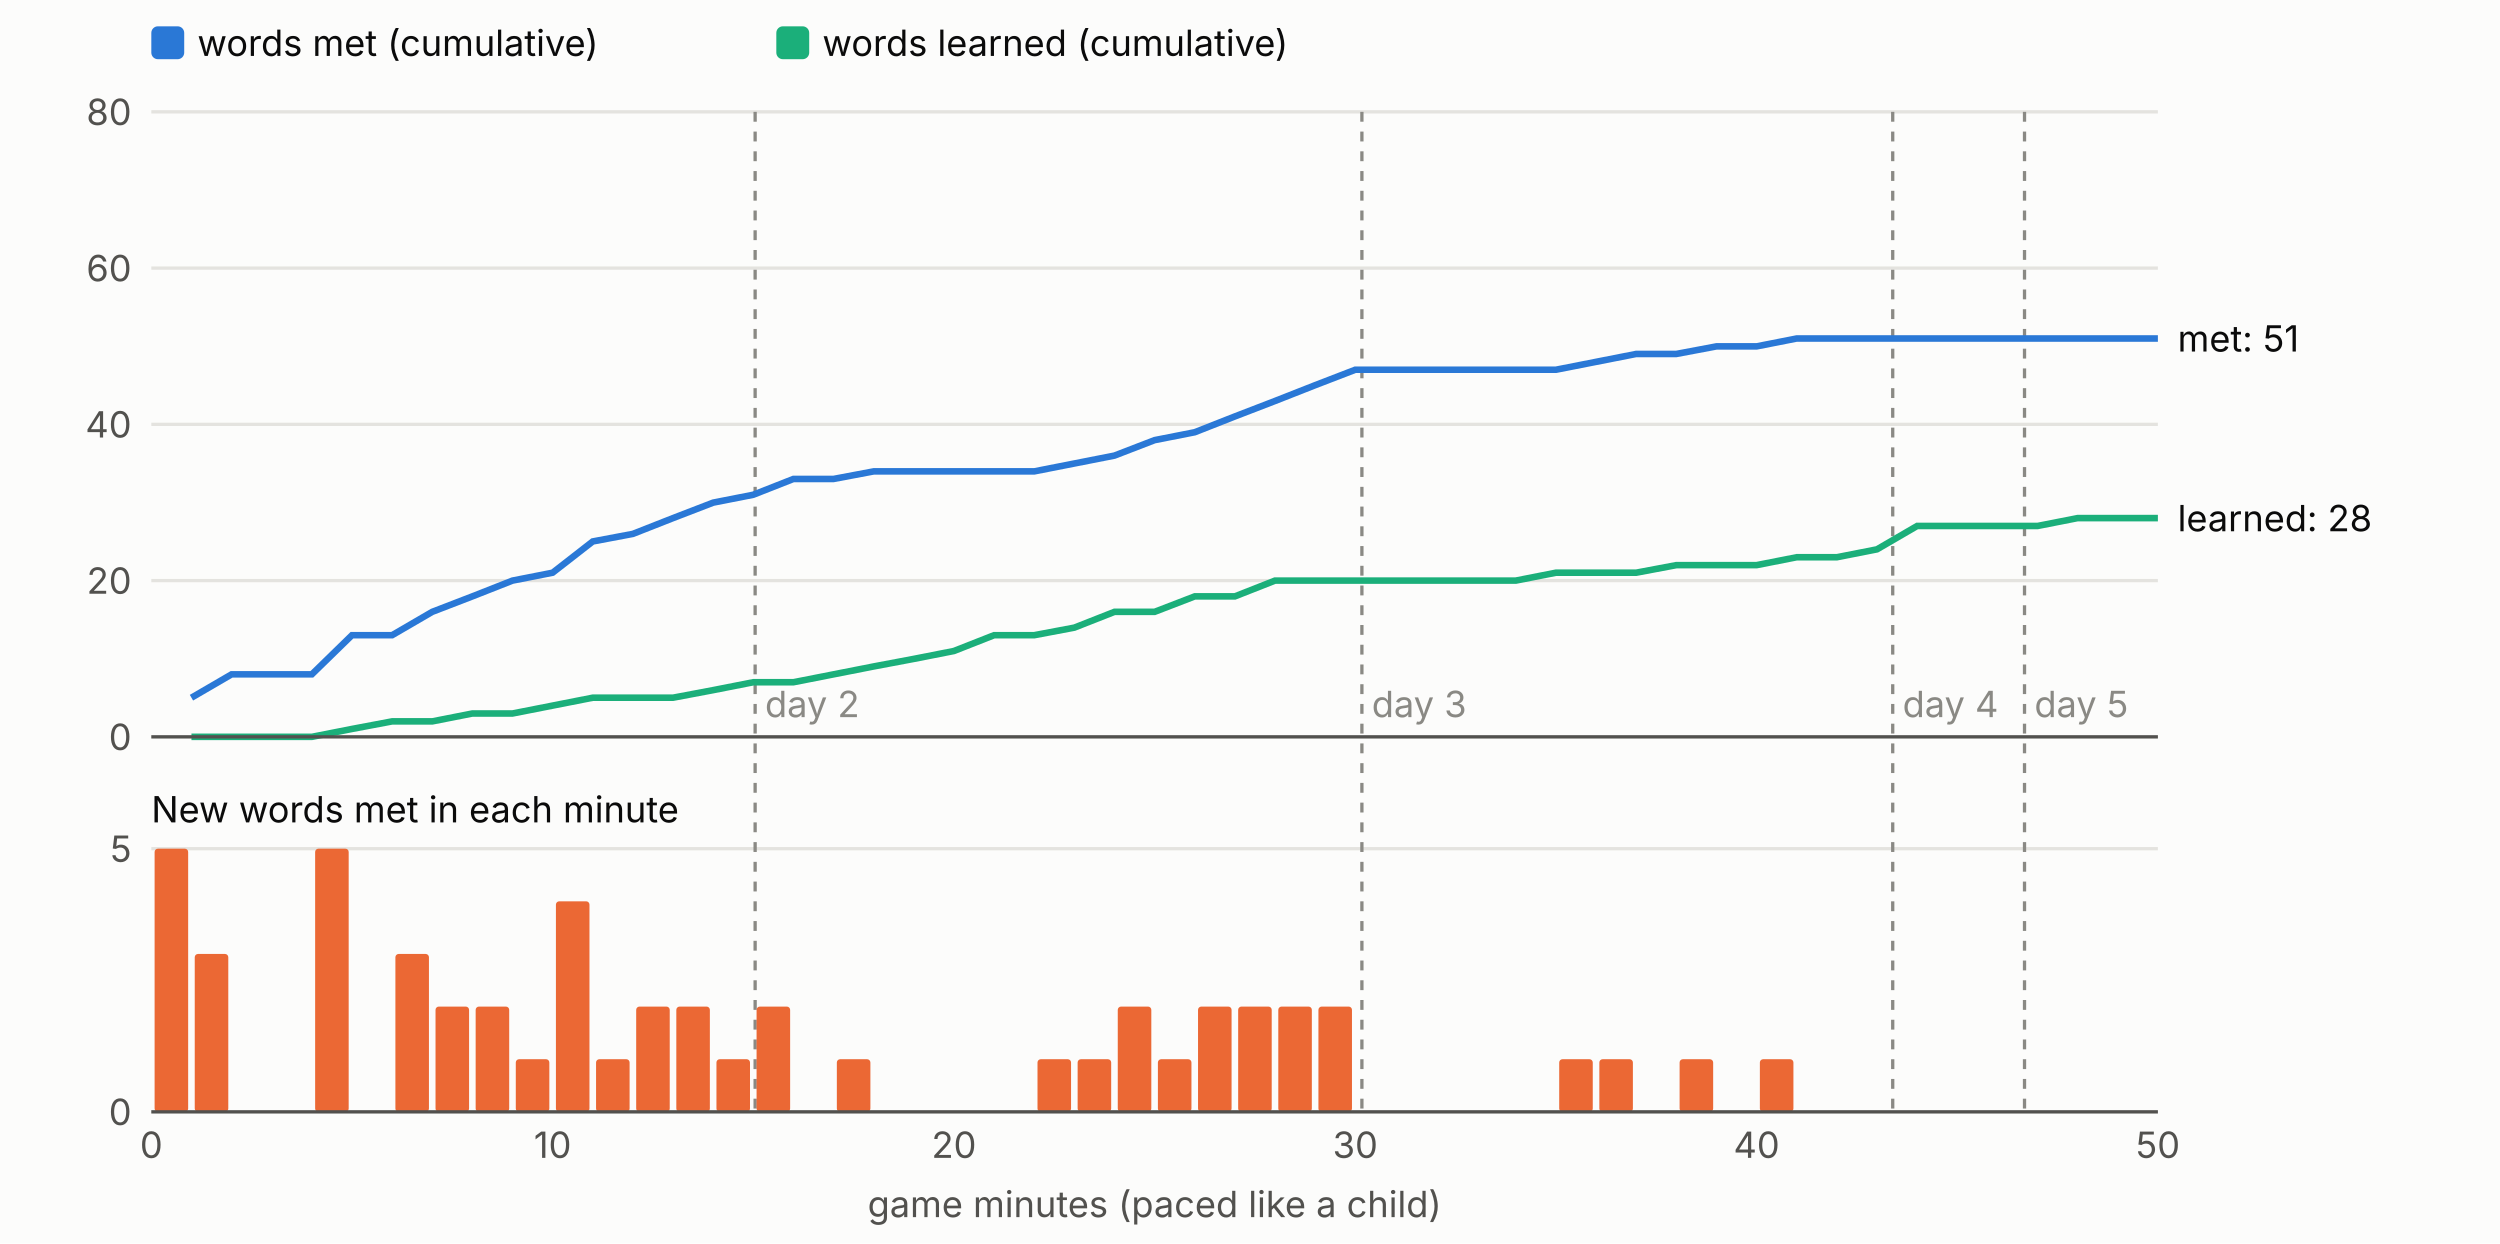
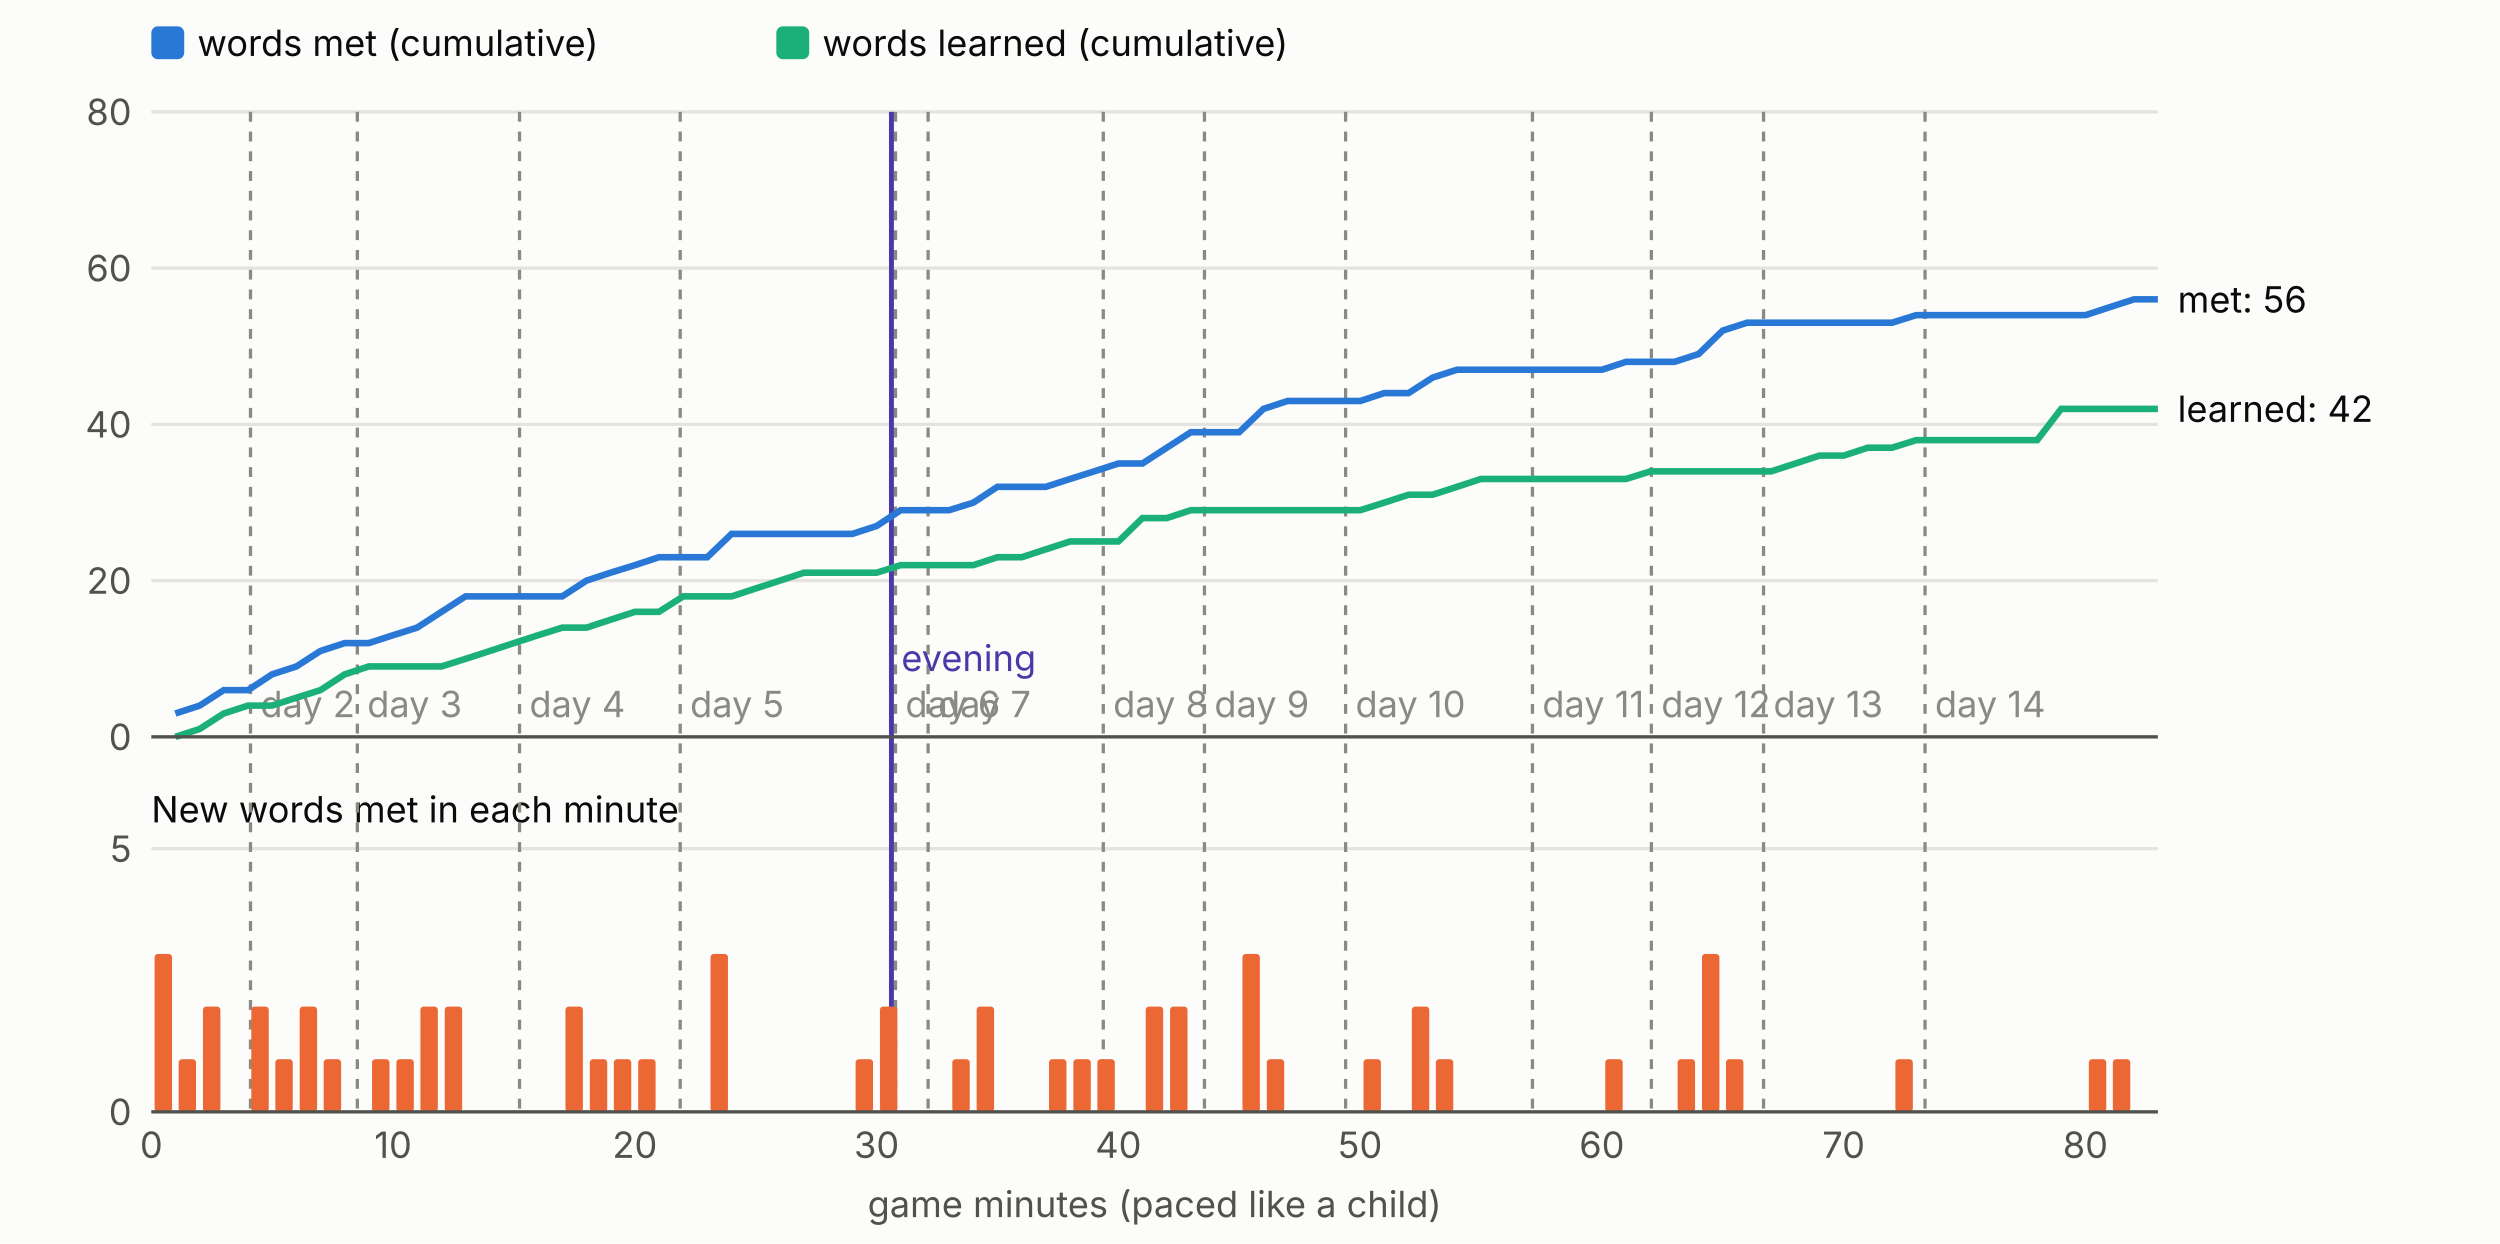
<svg xmlns="http://www.w3.org/2000/svg" viewBox="0 0 760 378" width="760" height="378" font-family="system-ui, -apple-system, Segoe UI, sans-serif" font-size="11">
  <rect width="760" height="378" fill="#fcfcfb" />
  <line x1="46" x2="656" y1="224" y2="224" stroke="#e4e3df" />
  <text x="40" y="228" text-anchor="end" fill="#52514e">0</text>
  <line x1="46" x2="656" y1="176.5" y2="176.5" stroke="#e4e3df" />
  <text x="40" y="180.5" text-anchor="end" fill="#52514e">20</text>
  <line x1="46" x2="656" y1="129" y2="129" stroke="#e4e3df" />
  <text x="40" y="133" text-anchor="end" fill="#52514e">40</text>
  <line x1="46" x2="656" y1="81.5" y2="81.5" stroke="#e4e3df" />
  <text x="40" y="85.5" text-anchor="end" fill="#52514e">60</text>
  <line x1="46" x2="656" y1="34" y2="34" stroke="#e4e3df" />
  <text x="40" y="38" text-anchor="end" fill="#52514e">80</text>
  <line x1="46" x2="656" y1="338" y2="338" stroke="#e4e3df" />
  <text x="40" y="342" text-anchor="end" fill="#52514e">0</text>
  <line x1="46" x2="656" y1="258" y2="258" stroke="#e4e3df" />
  <text x="40" y="262" text-anchor="end" fill="#52514e">5</text>
  <text x="46" y="250" fill="#0b0b0b">New words met in each minute</text>
-   <line x1="229.559" x2="229.559" y1="34" y2="338" stroke="#8a8984" stroke-dasharray="3 3" />
-   <text x="232.559" y="218" fill="#8a8984">day 2</text>
-   <line x1="414.017" x2="414.017" y1="34" y2="338" stroke="#8a8984" stroke-dasharray="3 3" />
-   <text x="417.017" y="218" fill="#8a8984">day 3</text>
-   <line x1="575.386" x2="575.386" y1="34" y2="338" stroke="#8a8984" stroke-dasharray="3 3" />
-   <text x="578.386" y="218" fill="#8a8984">day 4</text>
-   <line x1="615.453" x2="615.453" y1="34" y2="338" stroke="#8a8984" stroke-dasharray="3 3" />
-   <text x="618.453" y="218" fill="#8a8984">day 5</text>
-   <rect x="47.0" y="258.0" width="10.2" height="80.0" rx="1" fill="#eb6834" />
-   <rect x="59.2" y="290.0" width="10.2" height="48.0" rx="1" fill="#eb6834" />
-   <rect x="95.8" y="258.0" width="10.2" height="80.0" rx="1" fill="#eb6834" />
-   <rect x="120.2" y="290.0" width="10.2" height="48.0" rx="1" fill="#eb6834" />
-   <rect x="132.4" y="306.0" width="10.2" height="32.0" rx="1" fill="#eb6834" />
-   <rect x="144.6" y="306.0" width="10.2" height="32.0" rx="1" fill="#eb6834" />
-   <rect x="156.8" y="322.0" width="10.2" height="16.0" rx="1" fill="#eb6834" />
-   <rect x="169.0" y="274.0" width="10.2" height="64.0" rx="1" fill="#eb6834" />
-   <rect x="181.2" y="322.0" width="10.2" height="16.0" rx="1" fill="#eb6834" />
-   <rect x="193.4" y="306.0" width="10.2" height="32.0" rx="1" fill="#eb6834" />
-   <rect x="205.6" y="306.0" width="10.2" height="32.0" rx="1" fill="#eb6834" />
-   <rect x="217.8" y="322.0" width="10.2" height="16.0" rx="1" fill="#eb6834" />
-   <rect x="230.0" y="306.0" width="10.2" height="32.0" rx="1" fill="#eb6834" />
-   <rect x="254.4" y="322.0" width="10.2" height="16.0" rx="1" fill="#eb6834" />
-   <rect x="315.4" y="322.0" width="10.2" height="16.0" rx="1" fill="#eb6834" />
-   <rect x="327.6" y="322.0" width="10.2" height="16.0" rx="1" fill="#eb6834" />
-   <rect x="339.8" y="306.0" width="10.2" height="32.0" rx="1" fill="#eb6834" />
-   <rect x="352.0" y="322.0" width="10.2" height="16.0" rx="1" fill="#eb6834" />
-   <rect x="364.2" y="306.0" width="10.2" height="32.0" rx="1" fill="#eb6834" />
-   <rect x="376.4" y="306.0" width="10.2" height="32.0" rx="1" fill="#eb6834" />
-   <rect x="388.6" y="306.0" width="10.2" height="32.0" rx="1" fill="#eb6834" />
-   <rect x="400.8" y="306.0" width="10.2" height="32.0" rx="1" fill="#eb6834" />
-   <rect x="474.0" y="322.0" width="10.2" height="16.0" rx="1" fill="#eb6834" />
-   <rect x="486.2" y="322.0" width="10.2" height="16.0" rx="1" fill="#eb6834" />
-   <rect x="510.6" y="322.0" width="10.2" height="16.0" rx="1" fill="#eb6834" />
-   <rect x="535.0" y="322.0" width="10.2" height="16.0" rx="1" fill="#eb6834" />
-   <path d="M58.2 212.1 L70.4 205.0 L82.6 205.0 L94.8 205.0 L107.0 193.1 L119.2 193.1 L131.4 186.0 L143.6 181.3 L155.8 176.5 L168.0 174.1 L180.2 164.6 L192.4 162.3 L204.6 157.5 L216.8 152.8 L229.0 150.4 L241.2 145.6 L253.4 145.6 L265.6 143.3 L277.8 143.3 L290.0 143.3 L302.2 143.3 L314.4 143.3 L326.6 140.9 L338.8 138.5 L351.0 133.8 L363.2 131.4 L375.4 126.6 L387.6 121.9 L399.8 117.1 L412.0 112.4 L424.2 112.4 L436.4 112.4 L448.6 112.4 L460.8 112.4 L473.0 112.4 L485.2 110.0 L497.4 107.6 L509.6 107.6 L521.8 105.3 L534.0 105.3 L546.2 102.9 L558.4 102.9 L570.6 102.9 L582.8 102.9 L595.0 102.9 L607.2 102.9 L619.4 102.9 L631.6 102.9 L643.8 102.9 L656.0 102.9" fill="none" stroke="#2a78d6" stroke-width="2" />
-   <path d="M58.2 224.0 L70.4 224.0 L82.6 224.0 L94.8 224.0 L107.0 221.6 L119.2 219.3 L131.4 219.3 L143.6 216.9 L155.8 216.9 L168.0 214.5 L180.2 212.1 L192.4 212.1 L204.6 212.1 L216.8 209.8 L229.0 207.4 L241.2 207.4 L253.4 205.0 L265.6 202.6 L277.8 200.3 L290.0 197.9 L302.2 193.1 L314.4 193.1 L326.6 190.8 L338.8 186.0 L351.0 186.0 L363.2 181.3 L375.4 181.3 L387.6 176.5 L399.8 176.5 L412.0 176.5 L424.2 176.5 L436.4 176.5 L448.6 176.5 L460.8 176.5 L473.0 174.1 L485.2 174.1 L497.4 174.1 L509.6 171.8 L521.8 171.8 L534.0 171.8 L546.2 169.4 L558.4 169.4 L570.6 167.0 L582.8 159.9 L595.0 159.9 L607.2 159.9 L619.4 159.9 L631.6 157.5 L643.8 157.5 L656.0 157.5" fill="none" stroke="#1baf7a" stroke-width="2" />
-   <text x="662" y="106.875" fill="#0b0b0b">met: 51</text>
-   <text x="662" y="161.5" fill="#0b0b0b">learned: 28</text>
+   <line x1="76.151" x2="76.151" y1="34" y2="338" stroke="#8a8984" stroke-dasharray="3 3" />
+   <text x="79.151" y="218" fill="#8a8984">day 2</text>
+   <line x1="108.633" x2="108.633" y1="34" y2="338" stroke="#8a8984" stroke-dasharray="3 3" />
+   <text x="111.633" y="218" fill="#8a8984">day 3</text>
+   <line x1="157.937" x2="157.937" y1="34" y2="338" stroke="#8a8984" stroke-dasharray="3 3" />
+   <text x="160.937" y="218" fill="#8a8984">day 4</text>
+   <line x1="206.783" x2="206.783" y1="34" y2="338" stroke="#8a8984" stroke-dasharray="3 3" />
+   <text x="209.783" y="218" fill="#8a8984">day 5</text>
+   <line x1="272.227" x2="272.227" y1="34" y2="338" stroke="#8a8984" stroke-dasharray="3 3" />
+   <text x="275.227" y="218" fill="#8a8984">day 6</text>
+   <line x1="282.143" x2="282.143" y1="34" y2="338" stroke="#8a8984" stroke-dasharray="3 3" />
+   <text x="285.143" y="218" fill="#8a8984">day 7</text>
+   <line x1="335.398" x2="335.398" y1="34" y2="338" stroke="#8a8984" stroke-dasharray="3 3" />
+   <text x="338.398" y="218" fill="#8a8984">day 8</text>
+   <line x1="366.153" x2="366.153" y1="34" y2="338" stroke="#8a8984" stroke-dasharray="3 3" />
+   <text x="369.153" y="218" fill="#8a8984">day 9</text>
+   <line x1="409.065" x2="409.065" y1="34" y2="338" stroke="#8a8984" stroke-dasharray="3 3" />
+   <text x="412.065" y="218" fill="#8a8984">day 10</text>
+   <line x1="465.861" x2="465.861" y1="34" y2="338" stroke="#8a8984" stroke-dasharray="3 3" />
+   <text x="468.861" y="218" fill="#8a8984">day 11</text>
+   <line x1="502.014" x2="502.014" y1="34" y2="338" stroke="#8a8984" stroke-dasharray="3 3" />
+   <text x="505.014" y="218" fill="#8a8984">day 12</text>
+   <line x1="536.122" x2="536.122" y1="34" y2="338" stroke="#8a8984" stroke-dasharray="3 3" />
+   <text x="539.122" y="218" fill="#8a8984">day 13</text>
+   <line x1="585.212" x2="585.212" y1="34" y2="338" stroke="#8a8984" stroke-dasharray="3 3" />
+   <text x="588.212" y="218" fill="#8a8984">day 14</text>
+   <line x1="270.998" x2="270.998" y1="34" y2="338" stroke="#4a3aa7" stroke-width="1.5" />
+   <text x="273.998" y="204" fill="#4a3aa7">evening</text>
+   <rect x="47.0" y="290.0" width="5.3" height="48.0" rx="1" fill="#eb6834" />
+   <rect x="54.3" y="322.0" width="5.3" height="16.0" rx="1" fill="#eb6834" />
+   <rect x="61.7" y="306.0" width="5.3" height="32.0" rx="1" fill="#eb6834" />
+   <rect x="76.4" y="306.0" width="5.3" height="32.0" rx="1" fill="#eb6834" />
+   <rect x="83.7" y="322.0" width="5.3" height="16.0" rx="1" fill="#eb6834" />
+   <rect x="91.1" y="306.0" width="5.3" height="32.0" rx="1" fill="#eb6834" />
+   <rect x="98.4" y="322.0" width="5.3" height="16.0" rx="1" fill="#eb6834" />
+   <rect x="113.1" y="322.0" width="5.3" height="16.0" rx="1" fill="#eb6834" />
+   <rect x="120.5" y="322.0" width="5.3" height="16.0" rx="1" fill="#eb6834" />
+   <rect x="127.8" y="306.0" width="5.3" height="32.0" rx="1" fill="#eb6834" />
+   <rect x="135.2" y="306.0" width="5.3" height="32.0" rx="1" fill="#eb6834" />
+   <rect x="171.9" y="306.0" width="5.3" height="32.0" rx="1" fill="#eb6834" />
+   <rect x="179.3" y="322.0" width="5.3" height="16.0" rx="1" fill="#eb6834" />
+   <rect x="186.6" y="322.0" width="5.3" height="16.0" rx="1" fill="#eb6834" />
+   <rect x="194.0" y="322.0" width="5.3" height="16.0" rx="1" fill="#eb6834" />
+   <rect x="216.0" y="290.0" width="5.3" height="48.0" rx="1" fill="#eb6834" />
+   <rect x="260.1" y="322.0" width="5.3" height="16.0" rx="1" fill="#eb6834" />
+   <rect x="267.5" y="306.0" width="5.3" height="32.0" rx="1" fill="#eb6834" />
+   <rect x="289.5" y="322.0" width="5.3" height="16.0" rx="1" fill="#eb6834" />
+   <rect x="296.9" y="306.0" width="5.3" height="32.0" rx="1" fill="#eb6834" />
+   <rect x="318.9" y="322.0" width="5.3" height="16.0" rx="1" fill="#eb6834" />
+   <rect x="326.3" y="322.0" width="5.3" height="16.0" rx="1" fill="#eb6834" />
+   <rect x="333.6" y="322.0" width="5.3" height="16.0" rx="1" fill="#eb6834" />
+   <rect x="348.3" y="306.0" width="5.3" height="32.0" rx="1" fill="#eb6834" />
+   <rect x="355.7" y="306.0" width="5.3" height="32.0" rx="1" fill="#eb6834" />
+   <rect x="377.7" y="290.0" width="5.3" height="48.0" rx="1" fill="#eb6834" />
+   <rect x="385.1" y="322.0" width="5.3" height="16.0" rx="1" fill="#eb6834" />
+   <rect x="414.5" y="322.0" width="5.3" height="16.0" rx="1" fill="#eb6834" />
+   <rect x="429.2" y="306.0" width="5.3" height="32.0" rx="1" fill="#eb6834" />
+   <rect x="436.5" y="322.0" width="5.3" height="16.0" rx="1" fill="#eb6834" />
+   <rect x="488.0" y="322.0" width="5.3" height="16.0" rx="1" fill="#eb6834" />
+   <rect x="510.0" y="322.0" width="5.3" height="16.0" rx="1" fill="#eb6834" />
+   <rect x="517.4" y="290.0" width="5.3" height="48.0" rx="1" fill="#eb6834" />
+   <rect x="524.7" y="322.0" width="5.3" height="16.0" rx="1" fill="#eb6834" />
+   <rect x="576.2" y="322.0" width="5.3" height="16.0" rx="1" fill="#eb6834" />
+   <rect x="635.0" y="322.0" width="5.3" height="16.0" rx="1" fill="#eb6834" />
+   <rect x="642.3" y="322.0" width="5.3" height="16.0" rx="1" fill="#eb6834" />
+   <path d="M53.3 216.9 L60.7 214.5 L68.0 209.8 L75.4 209.8 L82.7 205.0 L90.1 202.6 L97.4 197.9 L104.8 195.5 L112.1 195.5 L119.5 193.1 L126.8 190.8 L134.2 186.0 L141.5 181.3 L148.9 181.3 L156.2 181.3 L163.6 181.3 L170.9 181.3 L178.3 176.5 L185.6 174.1 L193.0 171.8 L200.3 169.4 L207.7 169.4 L215.0 169.4 L222.4 162.3 L229.7 162.3 L237.1 162.3 L244.4 162.3 L251.8 162.3 L259.1 162.3 L266.5 159.9 L273.8 155.1 L281.2 155.1 L288.5 155.1 L295.9 152.8 L303.2 148.0 L310.6 148.0 L317.9 148.0 L325.3 145.6 L332.6 143.3 L340.0 140.9 L347.3 140.9 L354.7 136.1 L362.0 131.4 L369.4 131.4 L376.7 131.4 L384.1 124.3 L391.4 121.9 L398.8 121.9 L406.1 121.9 L413.5 121.9 L420.8 119.5 L428.2 119.5 L435.5 114.8 L442.9 112.4 L450.2 112.4 L457.6 112.4 L464.9 112.4 L472.3 112.4 L479.6 112.4 L487.0 112.4 L494.3 110.0 L501.7 110.0 L509.0 110.0 L516.4 107.6 L523.7 100.5 L531.1 98.1 L538.4 98.1 L545.8 98.1 L553.1 98.1 L560.5 98.1 L567.8 98.1 L575.2 98.1 L582.5 95.8 L589.9 95.8 L597.2 95.8 L604.6 95.8 L611.9 95.8 L619.3 95.8 L626.6 95.8 L634.0 95.8 L641.3 93.4 L648.7 91.0 L656.0 91.0" fill="none" stroke="#2a78d6" stroke-width="2" />
+   <path d="M53.3 224.0 L60.7 221.6 L68.0 216.9 L75.4 214.5 L82.7 214.5 L90.1 212.1 L97.4 209.8 L104.8 205.0 L112.1 202.6 L119.5 202.6 L126.8 202.6 L134.2 202.6 L141.5 200.3 L148.9 197.9 L156.2 195.5 L163.6 193.1 L170.9 190.8 L178.3 190.8 L185.6 188.4 L193.0 186.0 L200.3 186.0 L207.7 181.3 L215.0 181.3 L222.4 181.3 L229.7 178.9 L237.1 176.5 L244.4 174.1 L251.8 174.1 L259.1 174.1 L266.5 174.1 L273.8 171.8 L281.2 171.8 L288.5 171.8 L295.9 171.8 L303.2 169.4 L310.6 169.4 L317.9 167.0 L325.3 164.6 L332.6 164.6 L340.0 164.6 L347.3 157.5 L354.7 157.5 L362.0 155.1 L369.4 155.1 L376.7 155.1 L384.1 155.1 L391.4 155.1 L398.8 155.1 L406.1 155.1 L413.5 155.1 L420.8 152.8 L428.2 150.4 L435.5 150.4 L442.9 148.0 L450.2 145.6 L457.6 145.6 L464.9 145.6 L472.3 145.6 L479.6 145.6 L487.0 145.6 L494.3 145.6 L501.7 143.3 L509.0 143.3 L516.4 143.3 L523.7 143.3 L531.1 143.3 L538.4 143.3 L545.8 140.9 L553.1 138.5 L560.5 138.5 L567.8 136.1 L575.2 136.1 L582.5 133.8 L589.9 133.8 L597.2 133.8 L604.6 133.8 L611.9 133.8 L619.3 133.8 L626.6 124.3 L634.0 124.3 L641.3 124.3 L648.7 124.3 L656.0 124.3" fill="none" stroke="#1baf7a" stroke-width="2" />
+   <text x="662" y="95" fill="#0b0b0b">met: 56</text>
+   <text x="662" y="128.25" fill="#0b0b0b">learned: 42</text>
  <line x1="46" x2="656" y1="224" y2="224" stroke="#52514e" />
  <line x1="46" x2="656" y1="338" y2="338" stroke="#52514e" />
  <text x="46" y="352" text-anchor="middle" fill="#52514e">0</text>
-   <text x="168" y="352" text-anchor="middle" fill="#52514e">10</text>
-   <text x="290" y="352" text-anchor="middle" fill="#52514e">20</text>
-   <text x="412" y="352" text-anchor="middle" fill="#52514e">30</text>
-   <text x="534" y="352" text-anchor="middle" fill="#52514e">40</text>
-   <text x="656" y="352" text-anchor="middle" fill="#52514e">50</text>
+   <text x="119.494" y="352" text-anchor="middle" fill="#52514e">10</text>
+   <text x="192.988" y="352" text-anchor="middle" fill="#52514e">20</text>
+   <text x="266.482" y="352" text-anchor="middle" fill="#52514e">30</text>
+   <text x="339.976" y="352" text-anchor="middle" fill="#52514e">40</text>
+   <text x="413.47" y="352" text-anchor="middle" fill="#52514e">50</text>
+   <text x="486.964" y="352" text-anchor="middle" fill="#52514e">60</text>
+   <text x="560.458" y="352" text-anchor="middle" fill="#52514e">70</text>
+   <text x="633.952" y="352" text-anchor="middle" fill="#52514e">80</text>
  <text x="351" y="370" text-anchor="middle" fill="#52514e">game minutes (paced like a child)</text>
  <rect x="46" y="8" width="10" height="10" rx="2" fill="#2a78d6" />
  <text x="60" y="17" fill="#0b0b0b">words met (cumulative)</text>
  <rect x="236" y="8" width="10" height="10" rx="2" fill="#1baf7a" />
  <text x="250" y="17" fill="#0b0b0b">words learned (cumulative)</text>
</svg>
